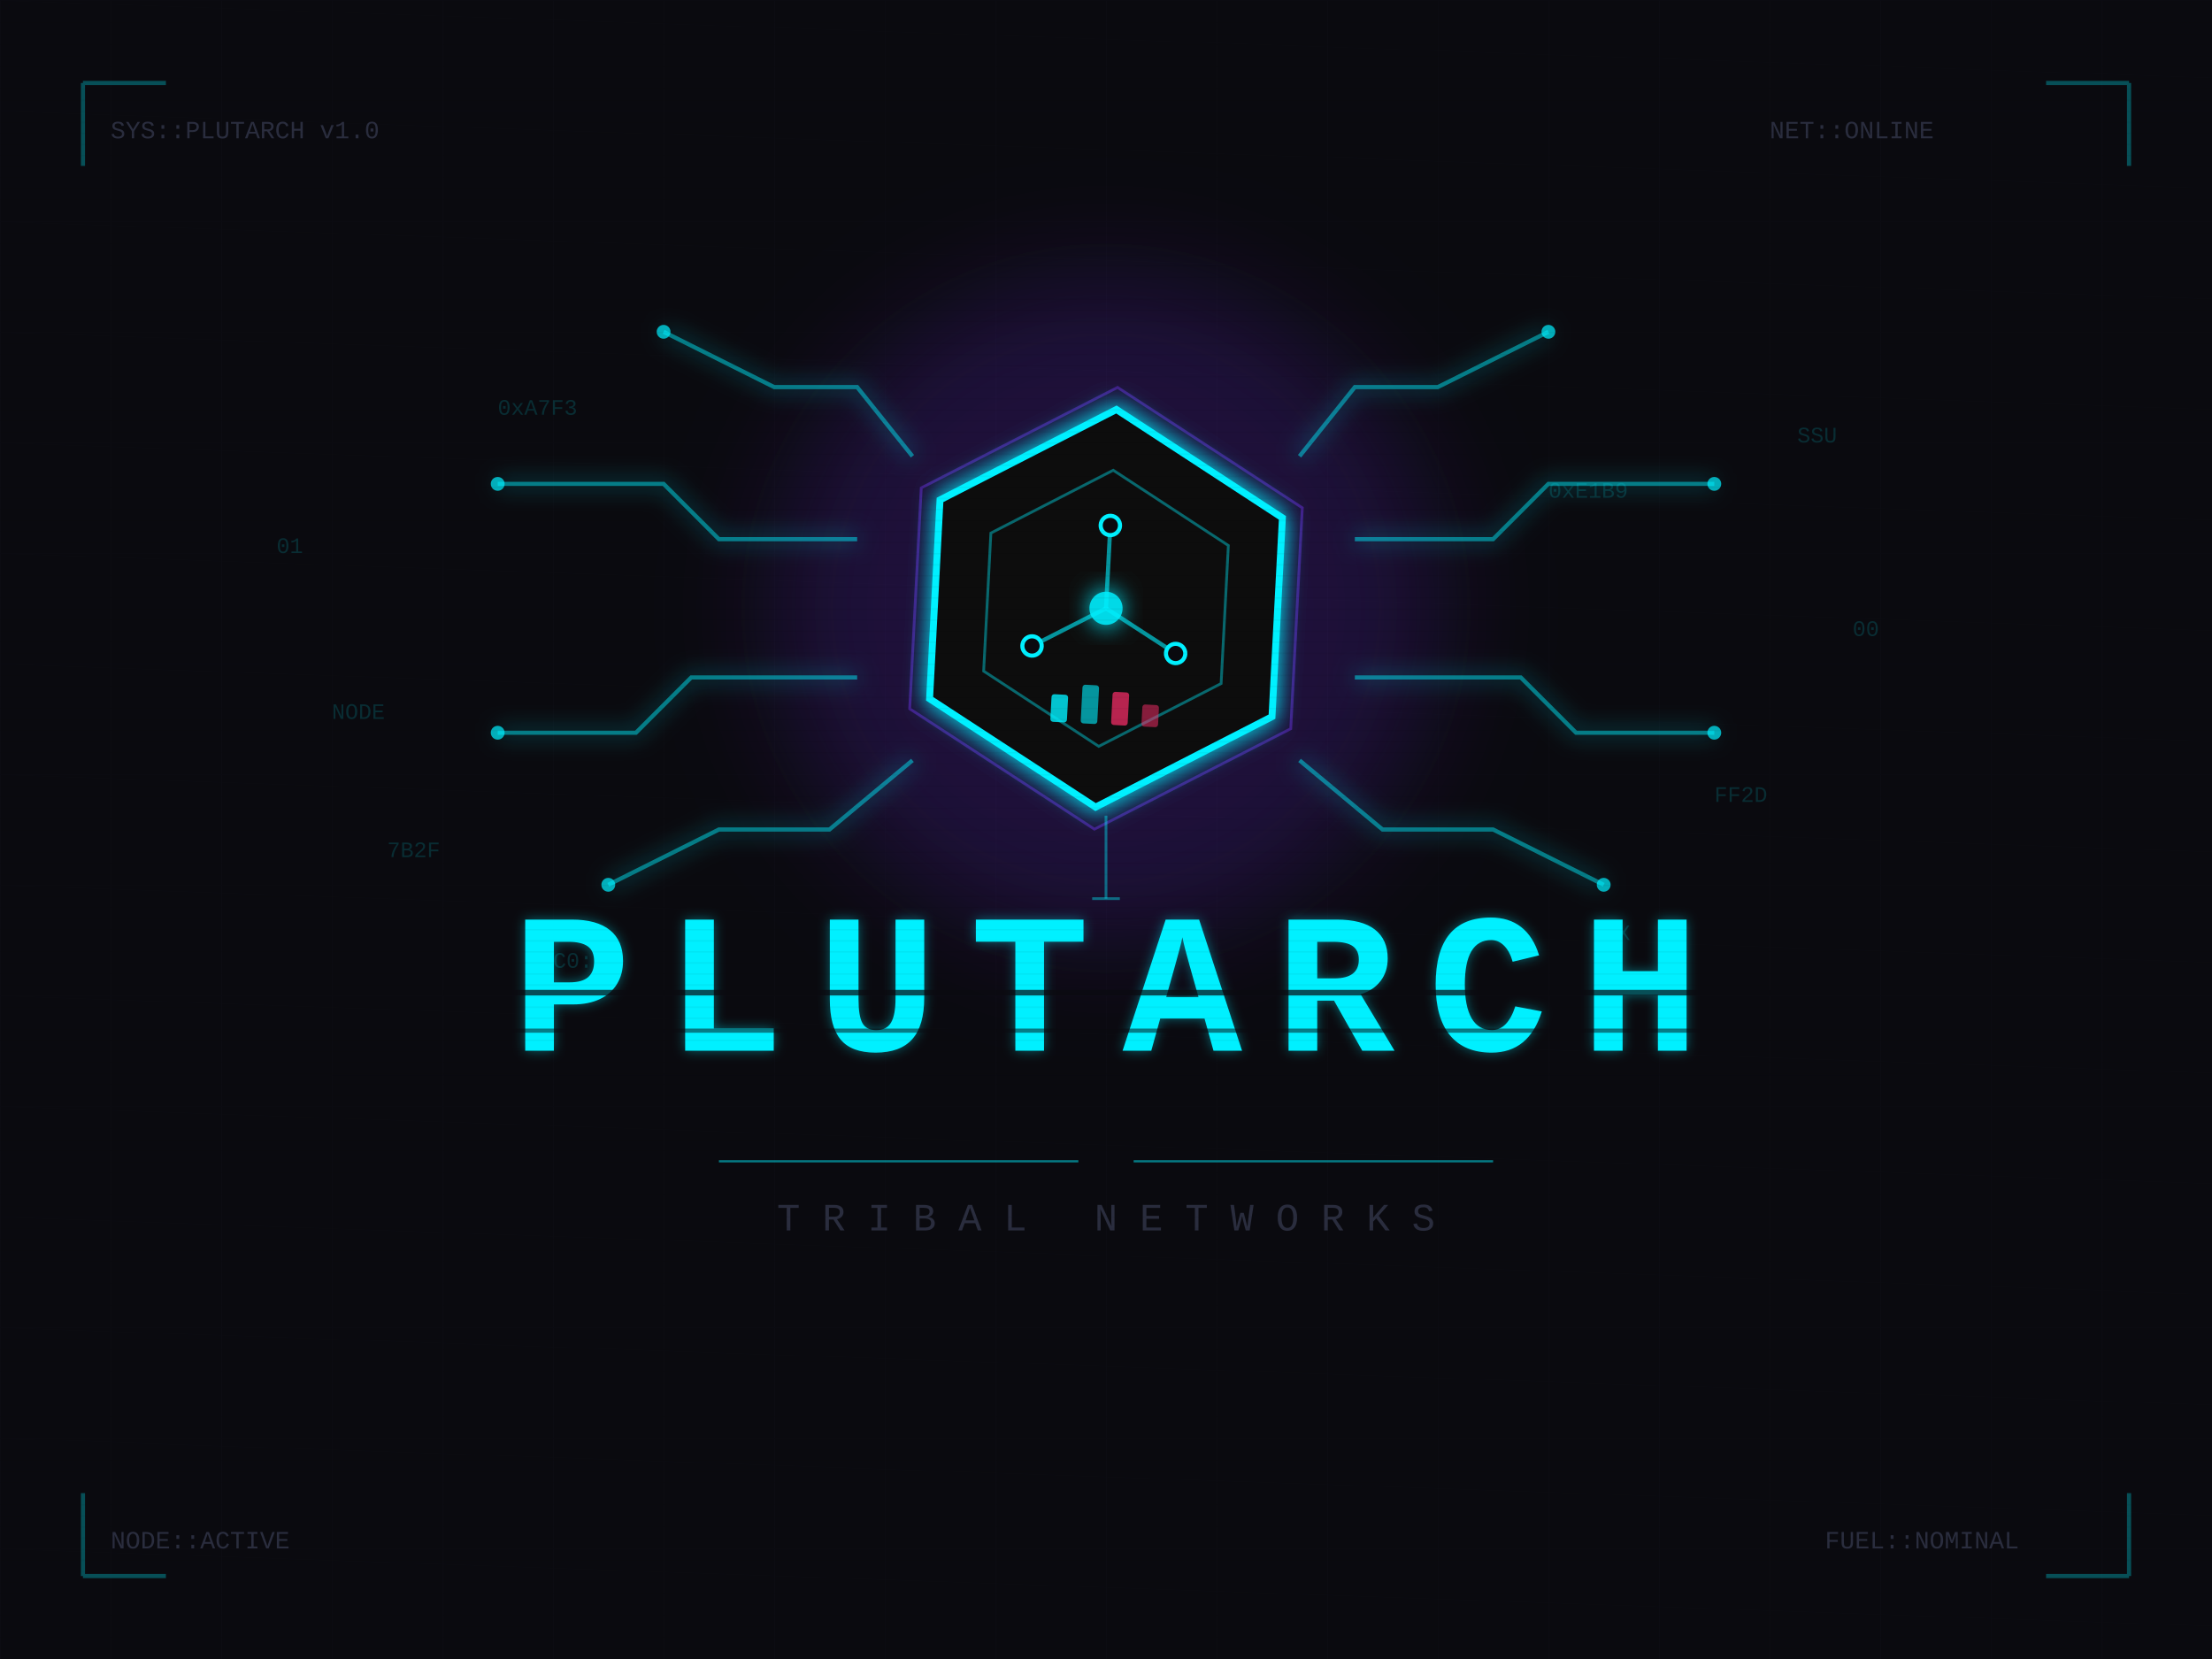
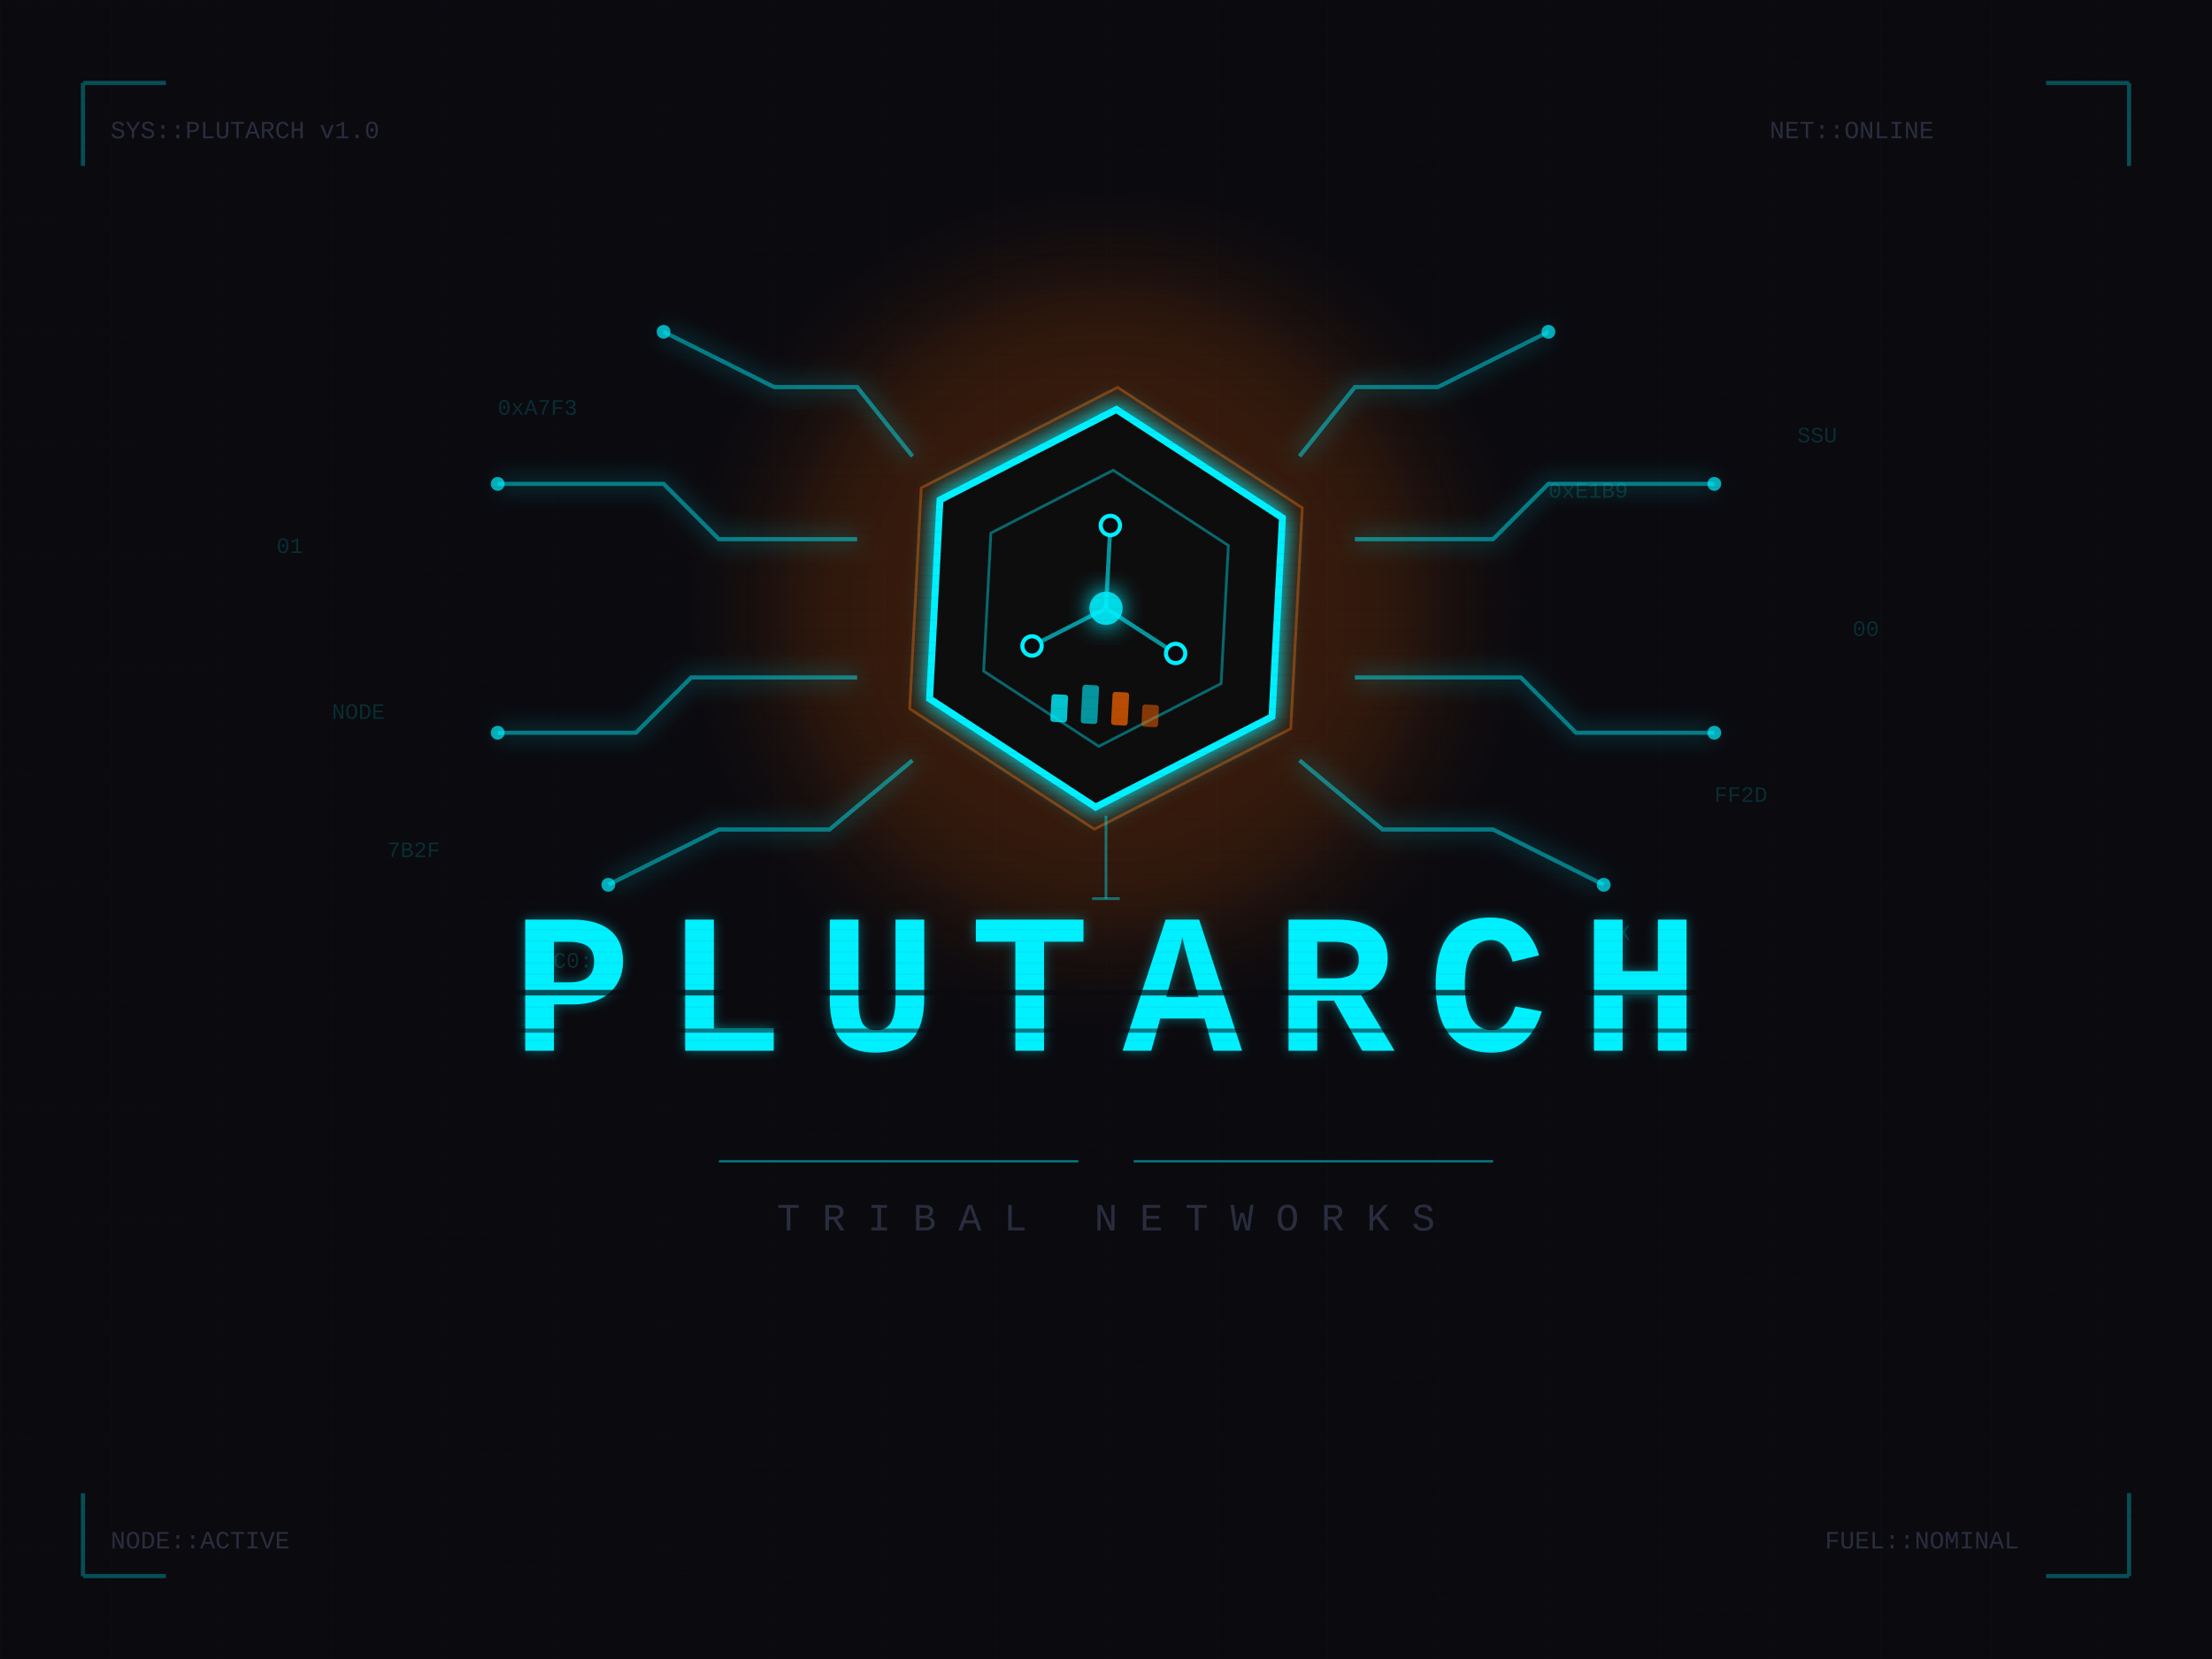
<svg xmlns="http://www.w3.org/2000/svg" viewBox="0 0 800 600" width="800" height="600">
  <defs>
    <filter id="cyanGlow" x="-50%" y="-50%" width="200%" height="200%">
      <feGaussianBlur stdDeviation="4" result="blur" />
      <feFlood flood-color="#00F0FF" flood-opacity="0.6" result="color" />
      <feComposite in="color" in2="blur" operator="in" result="glow" />
      <feMerge>
        <feMergeNode in="glow" />
        <feMergeNode in="glow" />
        <feMergeNode in="SourceGraphic" />
      </feMerge>
    </filter>
    <filter id="magentaGlow" x="-50%" y="-50%" width="200%" height="200%">
      <feGaussianBlur stdDeviation="3" result="blur" />
-       <feFlood flood-color="#FF2D6B" flood-opacity="0.5" result="color" />
+       <feFlood flood-color="#FF8533" flood-opacity="0.5" result="color" />
      <feComposite in="color" in2="blur" operator="in" result="glow" />
      <feMerge>
        <feMergeNode in="glow" />
        <feMergeNode in="SourceGraphic" />
      </feMerge>
    </filter>
    <filter id="purpleHalo" x="-100%" y="-100%" width="300%" height="300%">
      <feGaussianBlur stdDeviation="20" result="blur" />
-       <feFlood flood-color="#7B2FFF" flood-opacity="0.3" result="color" />
+       <feFlood flood-color="#FF6600" flood-opacity="0.3" result="color" />
      <feComposite in="color" in2="blur" operator="in" />
    </filter>
    <filter id="textGlow" x="-20%" y="-20%" width="140%" height="140%">
      <feGaussianBlur stdDeviation="2" result="blur" />
      <feFlood flood-color="#00F0FF" flood-opacity="0.4" result="color" />
      <feComposite in="color" in2="blur" operator="in" result="glow" />
      <feMerge>
        <feMergeNode in="glow" />
        <feMergeNode in="SourceGraphic" />
      </feMerge>
    </filter>
    <pattern id="grid" width="40" height="40" patternUnits="userSpaceOnUse">
      <path d="M 40 0 L 0 0 0 40" fill="none" stroke="#1a1d2e" stroke-width="0.5" />
    </pattern>
    <pattern id="scanlines" width="4" height="4" patternUnits="userSpaceOnUse">
      <line x1="0" y1="0" x2="4" y2="0" stroke="#000" stroke-width="1" opacity="0.15" />
    </pattern>
    <clipPath id="glitchSlice1">
      <rect x="0" y="248" width="800" height="6" />
    </clipPath>
    <clipPath id="glitchSlice2">
      <rect x="0" y="262" width="800" height="3" />
    </clipPath>
  </defs>
  <rect width="800" height="600" fill="#0A0A0F" />
  <g opacity="0.3">
    <rect width="800" height="600" fill="url(#grid)" />
    <rect width="800" height="600" fill="url(#grid)" opacity="0.5" transform="skewY(2)" />
  </g>
  <rect width="800" height="600" fill="#0A0A0F" opacity="0.6" />
-   <ellipse cx="400" cy="220" rx="120" ry="120" filter="url(#purpleHalo)" fill="#7B2FFF" opacity="0.6" />
+   <ellipse cx="400" cy="220" rx="120" ry="120" filter="url(#purpleHalo)" fill="#FF6600" opacity="0.6" />
  <g fill="#00F0FF" opacity="0.15" font-family="'Courier New', monospace" font-size="8">
    <text x="180" y="150">0xA7F3</text>
    <text x="560" y="180">0xE1B9</text>
    <text x="140" y="310">7B2F</text>
    <text x="620" y="290">FF2D</text>
    <text x="100" y="200">01</text>
    <text x="670" y="230">00</text>
    <text x="200" y="350">C0:86</text>
    <text x="580" y="340">TX</text>
    <text x="120" y="260">NODE</text>
    <text x="650" y="160">SSU</text>
  </g>
  <g stroke="#00F0FF" stroke-width="1.5" fill="none" opacity="0.5" filter="url(#cyanGlow)">
    <polyline points="310,195 260,195 240,175 180,175" />
    <polyline points="310,245 250,245 230,265 180,265" />
    <polyline points="330,165 310,140 280,140 240,120" />
    <polyline points="330,275 300,300 260,300 220,320" />
    <polyline points="490,195 540,195 560,175 620,175" />
    <polyline points="490,245 550,245 570,265 620,265" />
    <polyline points="470,165 490,140 520,140 560,120" />
    <polyline points="470,275 500,300 540,300 580,320" />
  </g>
  <g fill="#00F0FF" opacity="0.7">
    <circle cx="180" cy="175" r="2.5" />
    <circle cx="180" cy="265" r="2.5" />
    <circle cx="240" cy="120" r="2.5" />
    <circle cx="220" cy="320" r="2.5" />
    <circle cx="620" cy="175" r="2.5" />
    <circle cx="620" cy="265" r="2.5" />
    <circle cx="560" cy="120" r="2.5" />
    <circle cx="580" cy="320" r="2.5" />
  </g>
  <g transform="translate(400, 220)">
-     <polygon points="0,-80 69,-40 69,40 0,80 -69,40 -69,-40" fill="none" stroke="#7B2FFF" stroke-width="1" opacity="0.4" transform="rotate(3)" />
+     <polygon points="0,-80 69,-40 69,40 0,80 -69,40 -69,-40" fill="none" stroke="#FF6600" stroke-width="1" opacity="0.4" transform="rotate(3)" />
    <polygon points="0,-72 62,-36 62,36 0,72 -62,36 -62,-36" fill="#0A0A0F" stroke="#00F0FF" stroke-width="2.5" filter="url(#cyanGlow)" transform="rotate(3)" />
    <polygon points="0,-50 43,-25 43,25 0,50 -43,25 -43,-25" fill="none" stroke="#00F0FF" stroke-width="1" opacity="0.4" transform="rotate(3)" />
    <g transform="rotate(3)">
      <circle cx="0" cy="0" r="6" fill="#00F0FF" opacity="0.9" filter="url(#cyanGlow)" />
      <line x1="0" y1="0" x2="0" y2="-30" stroke="#00F0FF" stroke-width="1.5" opacity="0.6" />
      <line x1="0" y1="0" x2="26" y2="15" stroke="#00F0FF" stroke-width="1.5" opacity="0.6" />
      <line x1="0" y1="0" x2="-26" y2="15" stroke="#00F0FF" stroke-width="1.5" opacity="0.6" />
      <circle cx="0" cy="-30" r="3.5" fill="#0A0A0F" stroke="#00F0FF" stroke-width="1.5" />
      <circle cx="26" cy="15" r="3.5" fill="#0A0A0F" stroke="#00F0FF" stroke-width="1.5" />
      <circle cx="-26" cy="15" r="3.5" fill="#0A0A0F" stroke="#00F0FF" stroke-width="1.5" />
      <rect x="-18" y="32" width="6" height="10" fill="#00F0FF" opacity="0.8" rx="1" />
      <rect x="-7" y="28" width="6" height="14" fill="#00F0FF" opacity="0.6" rx="1" />
-       <rect x="4" y="30" width="6" height="12" fill="#FF2D6B" opacity="0.7" rx="1" />
-       <rect x="15" y="34" width="6" height="8" fill="#FF2D6B" opacity="0.5" rx="1" />
+       <rect x="4" y="30" width="6" height="12" fill="#FF6600" opacity="0.7" rx="1" />
+       <rect x="15" y="34" width="6" height="8" fill="#FF6600" opacity="0.5" rx="1" />
    </g>
  </g>
  <g transform="translate(400, 380)">
    <text text-anchor="middle" font-family="'Courier New', 'Consolas', monospace" font-size="72" font-weight="bold" letter-spacing="12" fill="#00F0FF" filter="url(#textGlow)" y="0">
      PLUTARCH
    </text>
    <rect x="-280" y="-22" width="560" height="2" fill="#0A0A0F" opacity="0.7" />
    <rect x="-280" y="-8" width="560" height="1.5" fill="#0A0A0F" opacity="0.5" />
    <rect x="-280" y="8" width="560" height="1" fill="#0A0A0F" opacity="0.4" />
  </g>
  <g clip-path="url(#glitchSlice1)">
-     <text x="403" y="380" text-anchor="middle" font-family="'Courier New', 'Consolas', monospace" font-size="72" font-weight="bold" letter-spacing="12" fill="#FF2D6B" opacity="0.7">
+     <text x="403" y="380" text-anchor="middle" font-family="'Courier New', 'Consolas', monospace" font-size="72" font-weight="bold" letter-spacing="12" fill="#FF8533" opacity="0.7">
      PLUTARCH
    </text>
  </g>
  <g clip-path="url(#glitchSlice2)">
-     <text x="397" y="380" text-anchor="middle" font-family="'Courier New', 'Consolas', monospace" font-size="72" font-weight="bold" letter-spacing="12" fill="#7B2FFF" opacity="0.5">
+     <text x="397" y="380" text-anchor="middle" font-family="'Courier New', 'Consolas', monospace" font-size="72" font-weight="bold" letter-spacing="12" fill="#FF6600" opacity="0.5">
      PLUTARCH
    </text>
  </g>
  <line x1="400" y1="295" x2="400" y2="325" stroke="#00F0FF" stroke-width="1" opacity="0.4" />
  <line x1="395" y1="325" x2="405" y2="325" stroke="#00F0FF" stroke-width="1" opacity="0.4" />
  <g transform="translate(400, 420)">
    <line x1="-140" y1="0" x2="-10" y2="0" stroke="#00F0FF" stroke-width="0.8" opacity="0.5" />
    <line x1="10" y1="0" x2="140" y2="0" stroke="#00F0FF" stroke-width="0.8" opacity="0.5" />
    <text text-anchor="middle" font-family="'Courier New', 'Consolas', monospace" font-size="14" letter-spacing="8" fill="#2A2D3E" y="25">
      TRIBAL NETWORKS
    </text>
  </g>
  <g stroke="#00F0FF" stroke-width="1.5" fill="none" opacity="0.3">
    <polyline points="30,30 30,60" />
    <polyline points="30,30 60,30" />
    <polyline points="770,30 770,60" />
    <polyline points="770,30 740,30" />
    <polyline points="30,570 30,540" />
    <polyline points="30,570 60,570" />
    <polyline points="770,570 770,540" />
    <polyline points="770,570 740,570" />
  </g>
  <g font-family="'Courier New', monospace" font-size="9" fill="#2A2D3E">
    <text x="40" y="50">SYS::PLUTARCH v1.0</text>
    <text x="640" y="50">NET::ONLINE</text>
    <text x="40" y="560">NODE::ACTIVE</text>
    <text x="660" y="560">FUEL::NOMINAL</text>
  </g>
  <rect width="800" height="600" fill="url(#scanlines)" opacity="0.3" />
</svg>
